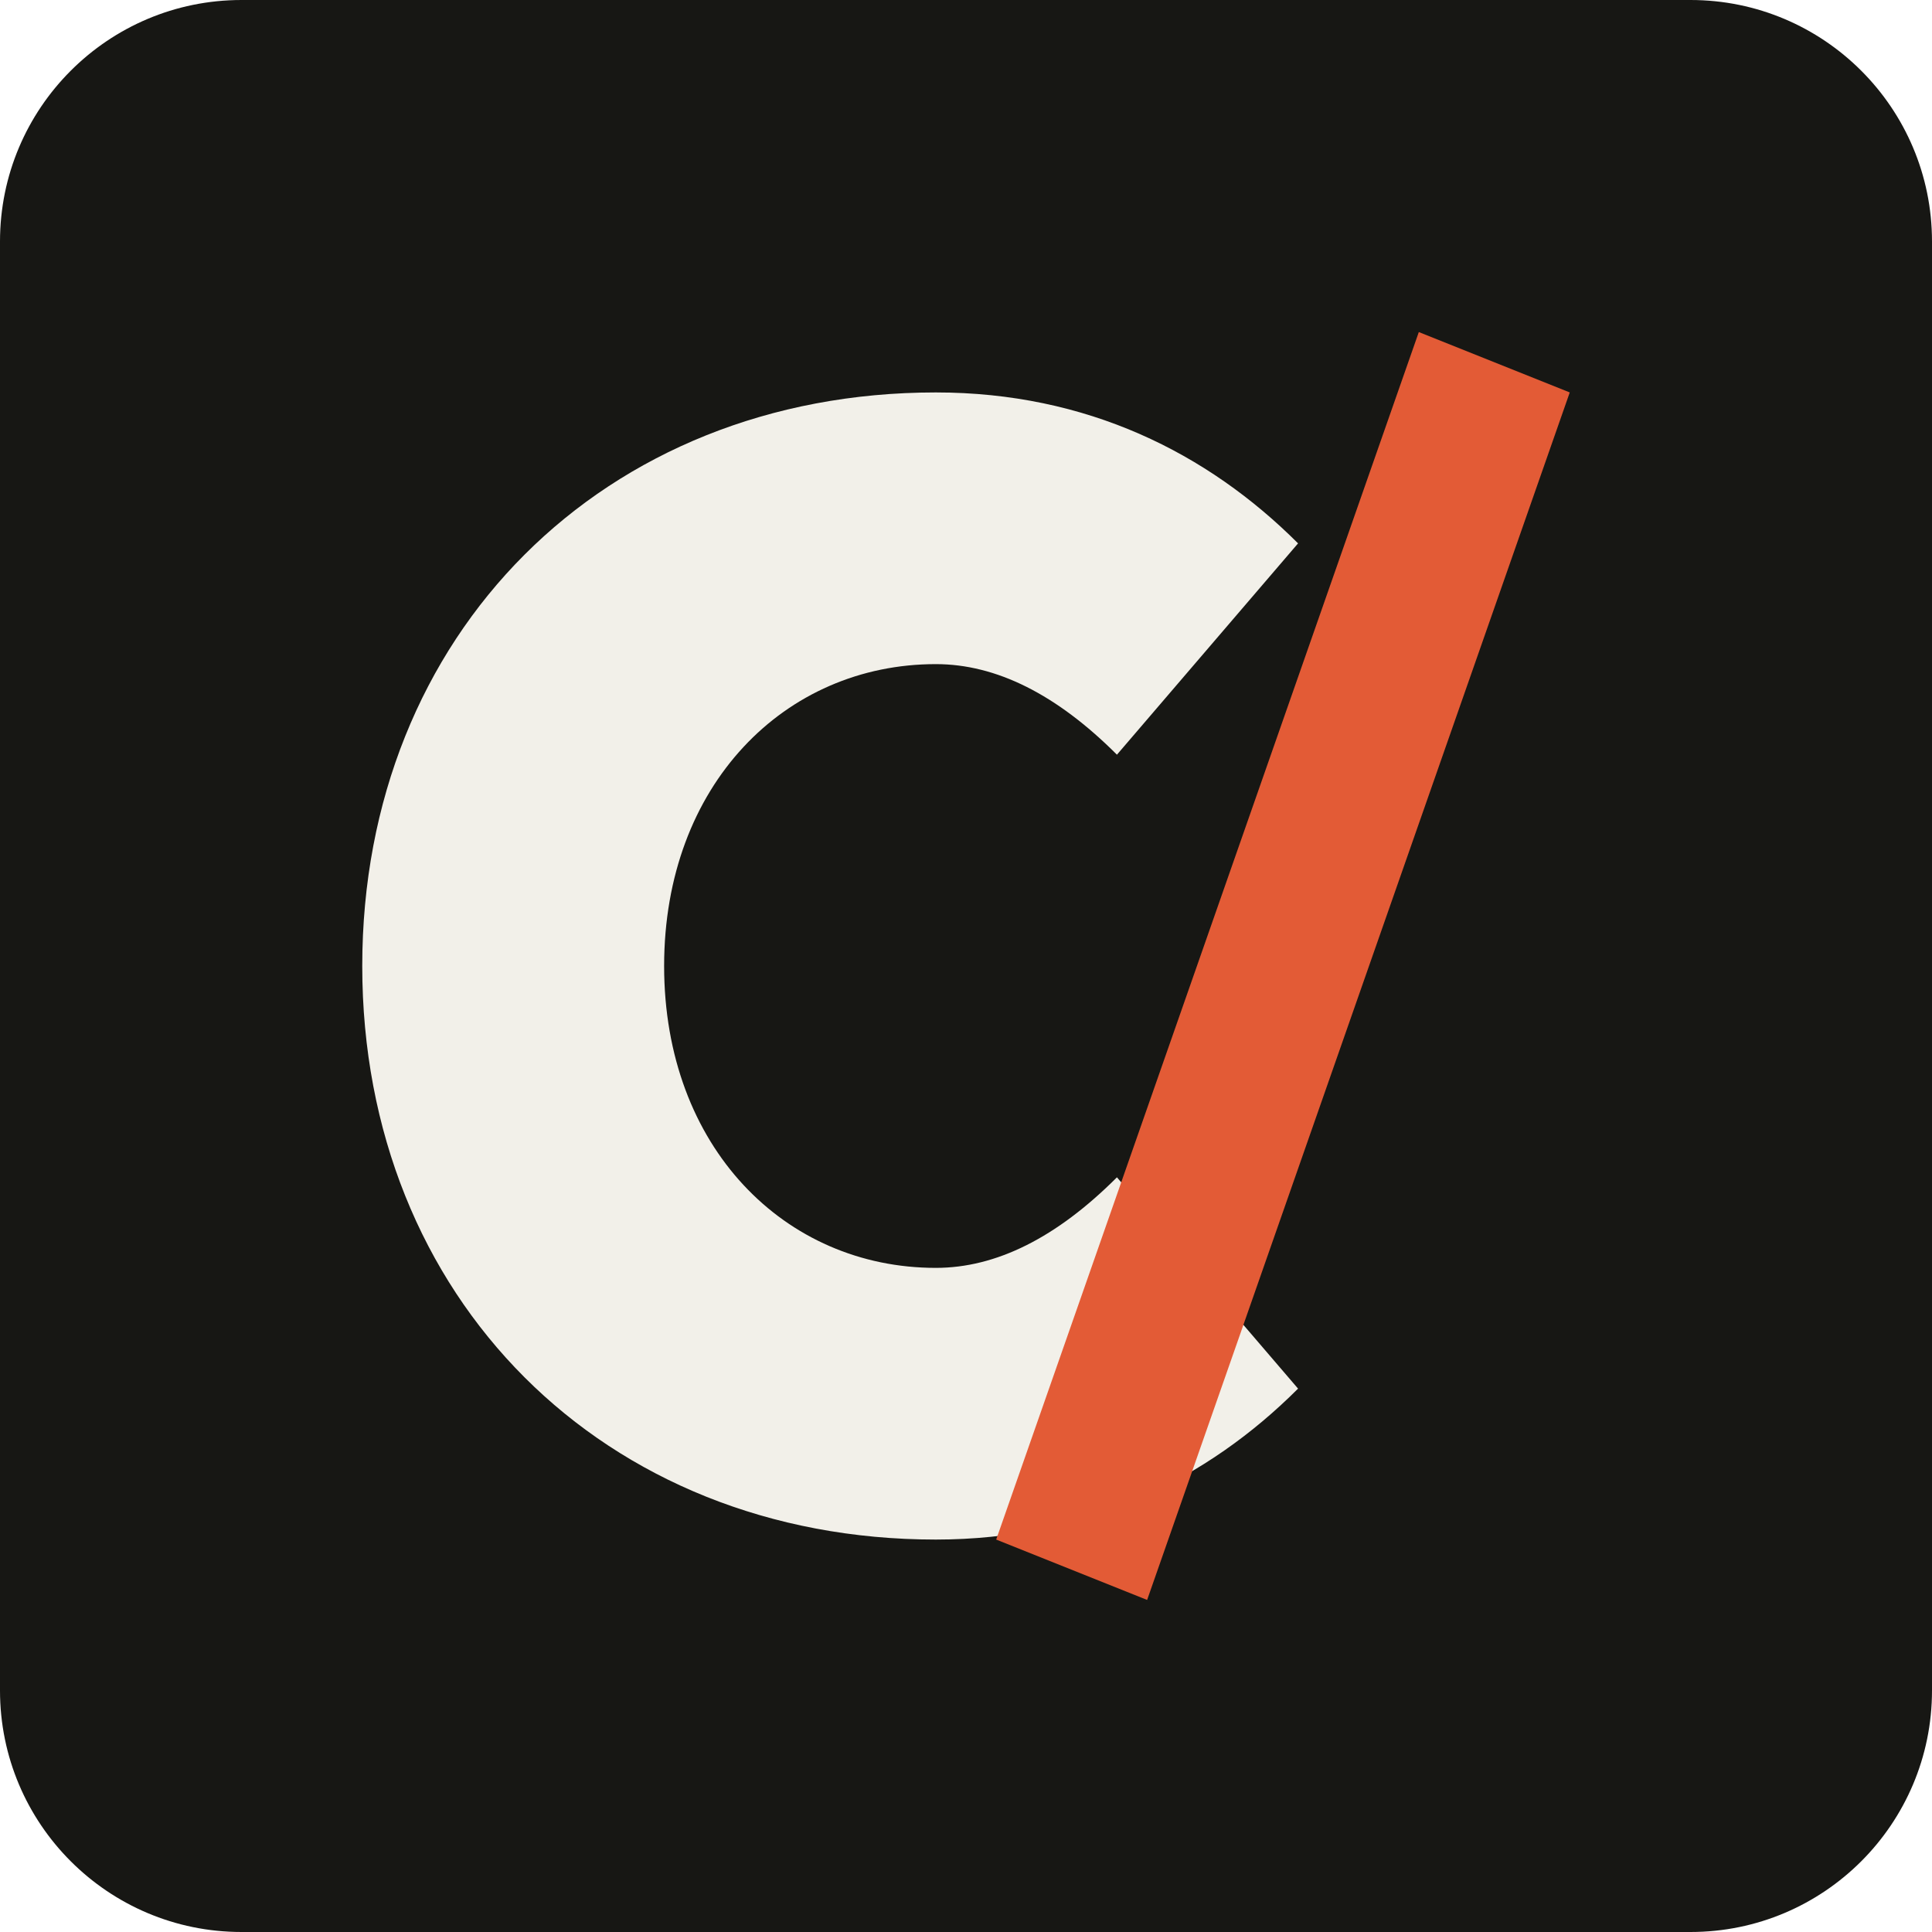
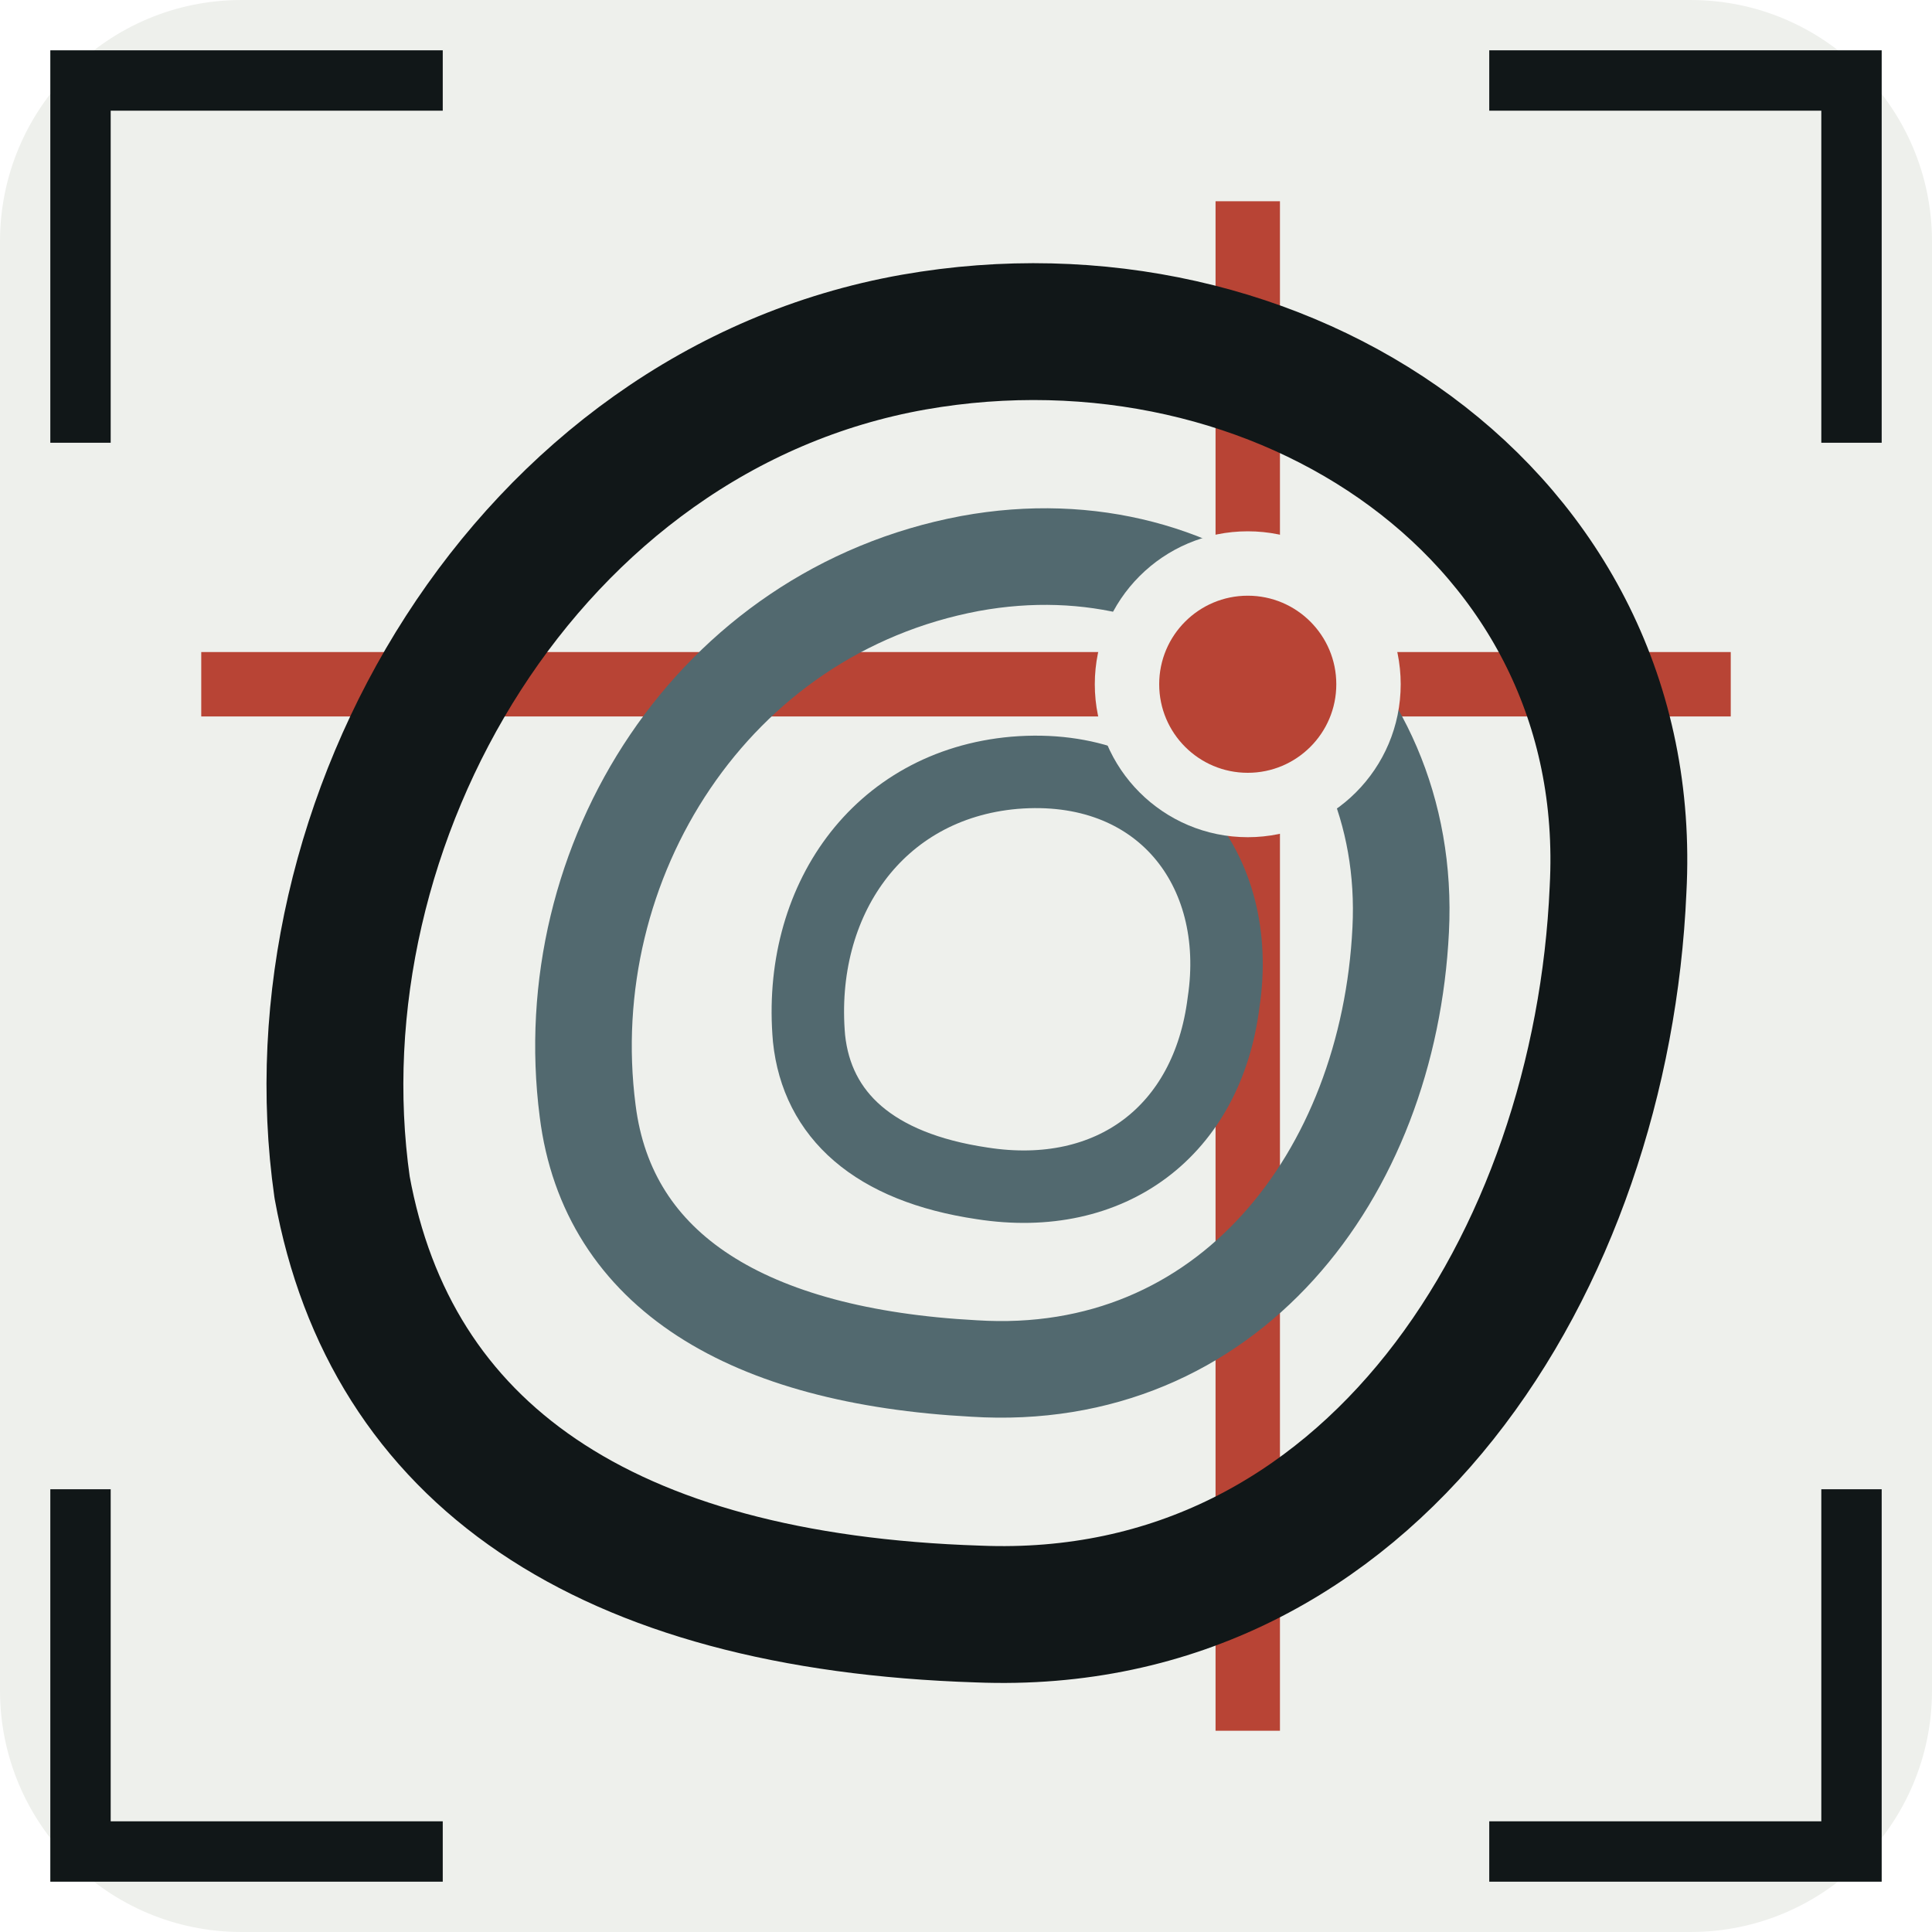
- <svg xmlns="http://www.w3.org/2000/svg" viewBox="0 0 64 64">
-   <rect width="64" height="64" rx="8" fill="#171714" />
-   <path d="M43 18c-3-3-7-5-12-5-11 0-19 8-19 19s8 19 19 19c5 0 9-2 12-5l-6-7c-2 2-4 3-6 3-5 0-9-4-9-10s4-10 9-10c2 0 4 1 6 3l6-7Z" fill="#f2f0e9" />
-   <path d="m47 11 5 2-14 40-5-2 14-40Z" fill="#e35b36" />
+ <svg xmlns="http://www.w3.org/2000/svg" viewBox="0 0 48 48">
+   <style>
+     .paper { fill: #eef0ec; }
+     .frame { stroke: #111718; }
+     .contour-main { stroke: #111718; }
+     .contour-secondary { stroke: #52696f; }
+     .survey { stroke: #b84435; }
+     .point { fill: #b84435; stroke: #eef0ec; }
+     @media (prefers-color-scheme: dark) {
+       .paper { fill: #111719; }
+       .frame { stroke: #edf0ec; }
+       .contour-main { stroke: #edf0ec; }
+       .contour-secondary { stroke: #71858a; }
+       .survey { stroke: #d65a48; }
+       .point { fill: #d65a48; stroke: #111719; }
+     }
+   </style>
+   <rect class="paper" width="48" height="48" rx="6" />
+   <path class="frame" d="M2 11V2h9M37 2h9v9M46 37v9h-9M11 46H2v-9" fill="none" stroke-width="1.5" />
+   <path class="survey" d="M31 5v38M5 17h38" fill="none" stroke-width="1.6" />
+   <path class="contour-main" d="M8.5 29.5C7.2 20.4 13.1 10.2 22.7 8.5c9.1-1.6 18 4.3 17.5 13.6-.4 9.2-6.1 18.4-15.9 18-9.3-.3-14.6-4-15.8-10.6Z" fill="none" stroke-width="3.4" stroke-linejoin="round" />
+   <path class="contour-secondary" d="M14.6 27.6c-.8-6.2 3.1-12.4 9.5-13.6 6-1.1 11 3.2 10.7 9.1-.3 6.1-4.3 11.3-10.6 10.9-5.6-.3-9.1-2.4-9.6-6.4Z" fill="none" stroke-width="2.4" stroke-linejoin="round" />
+   <path class="contour-secondary" d="M20.1 25.8c-.3-3.4 1.7-6.3 5.1-6.6 3.6-.3 5.7 2.4 5.2 5.7-.4 3.2-2.8 5-6 4.5-2.7-.4-4.1-1.7-4.3-3.6Z" fill="none" stroke-width="1.8" stroke-linejoin="round" />
+   <circle class="point" cx="31" cy="17" r="3" stroke-width="1.6" />
</svg>
